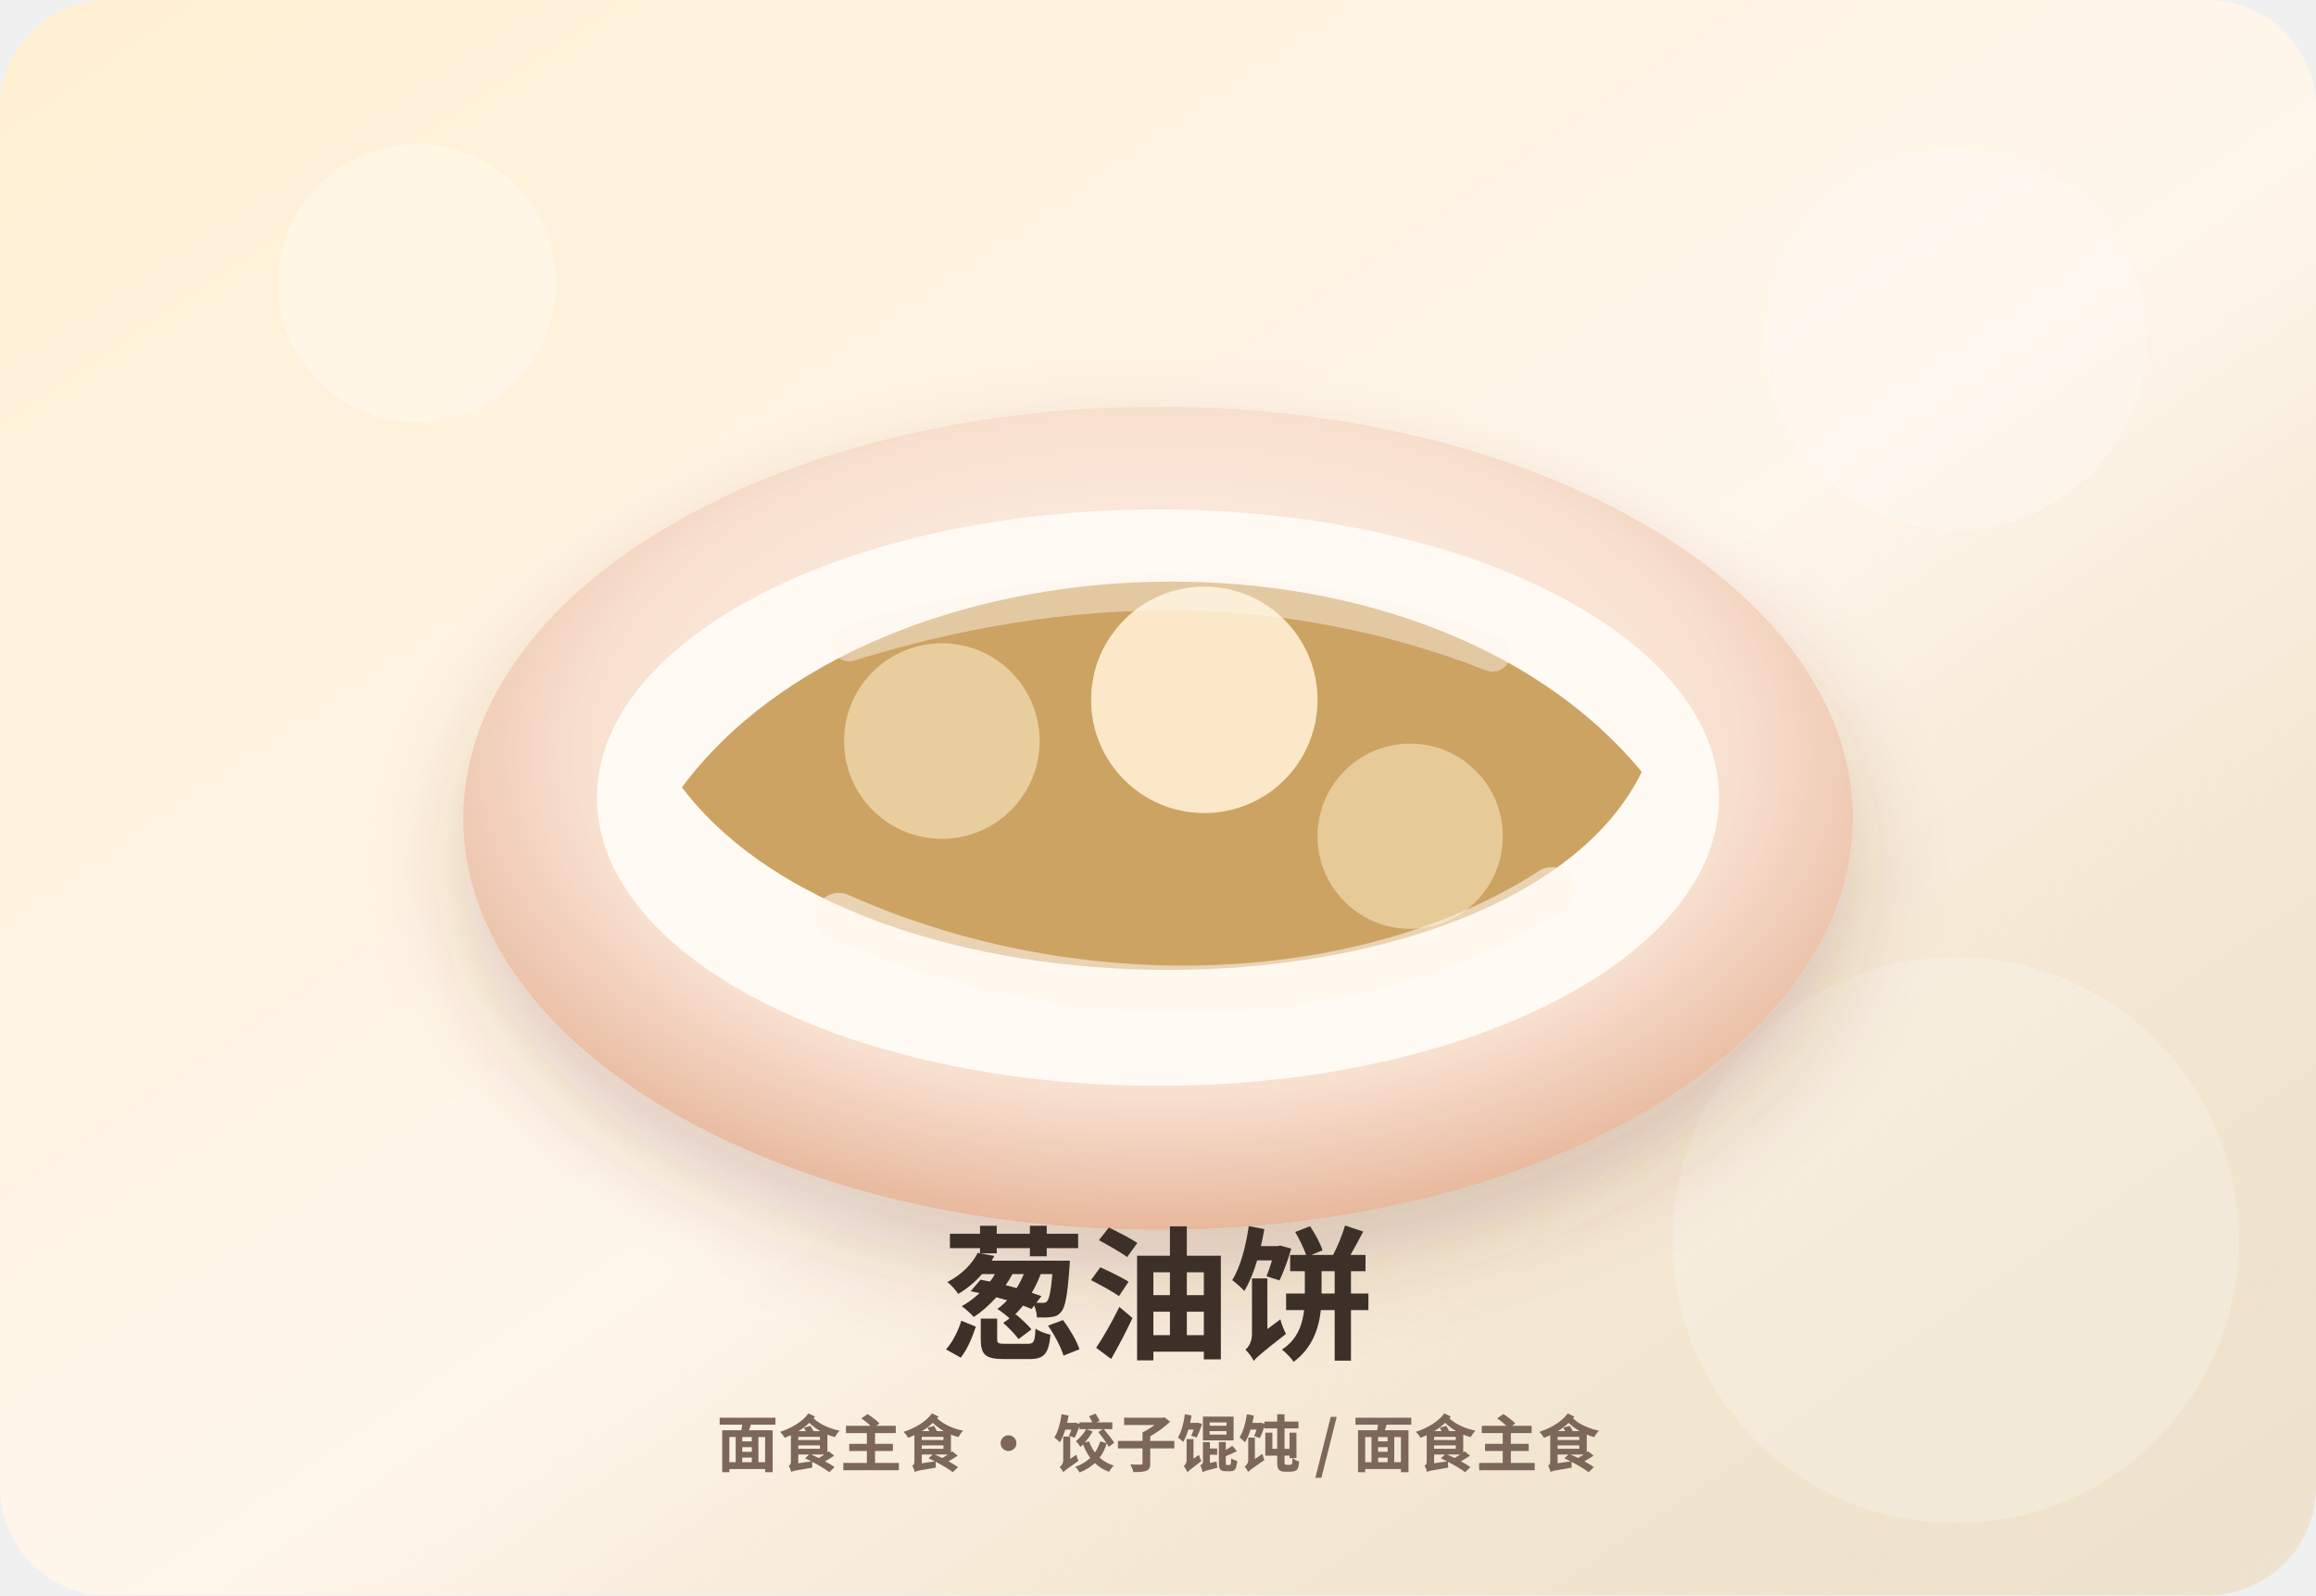
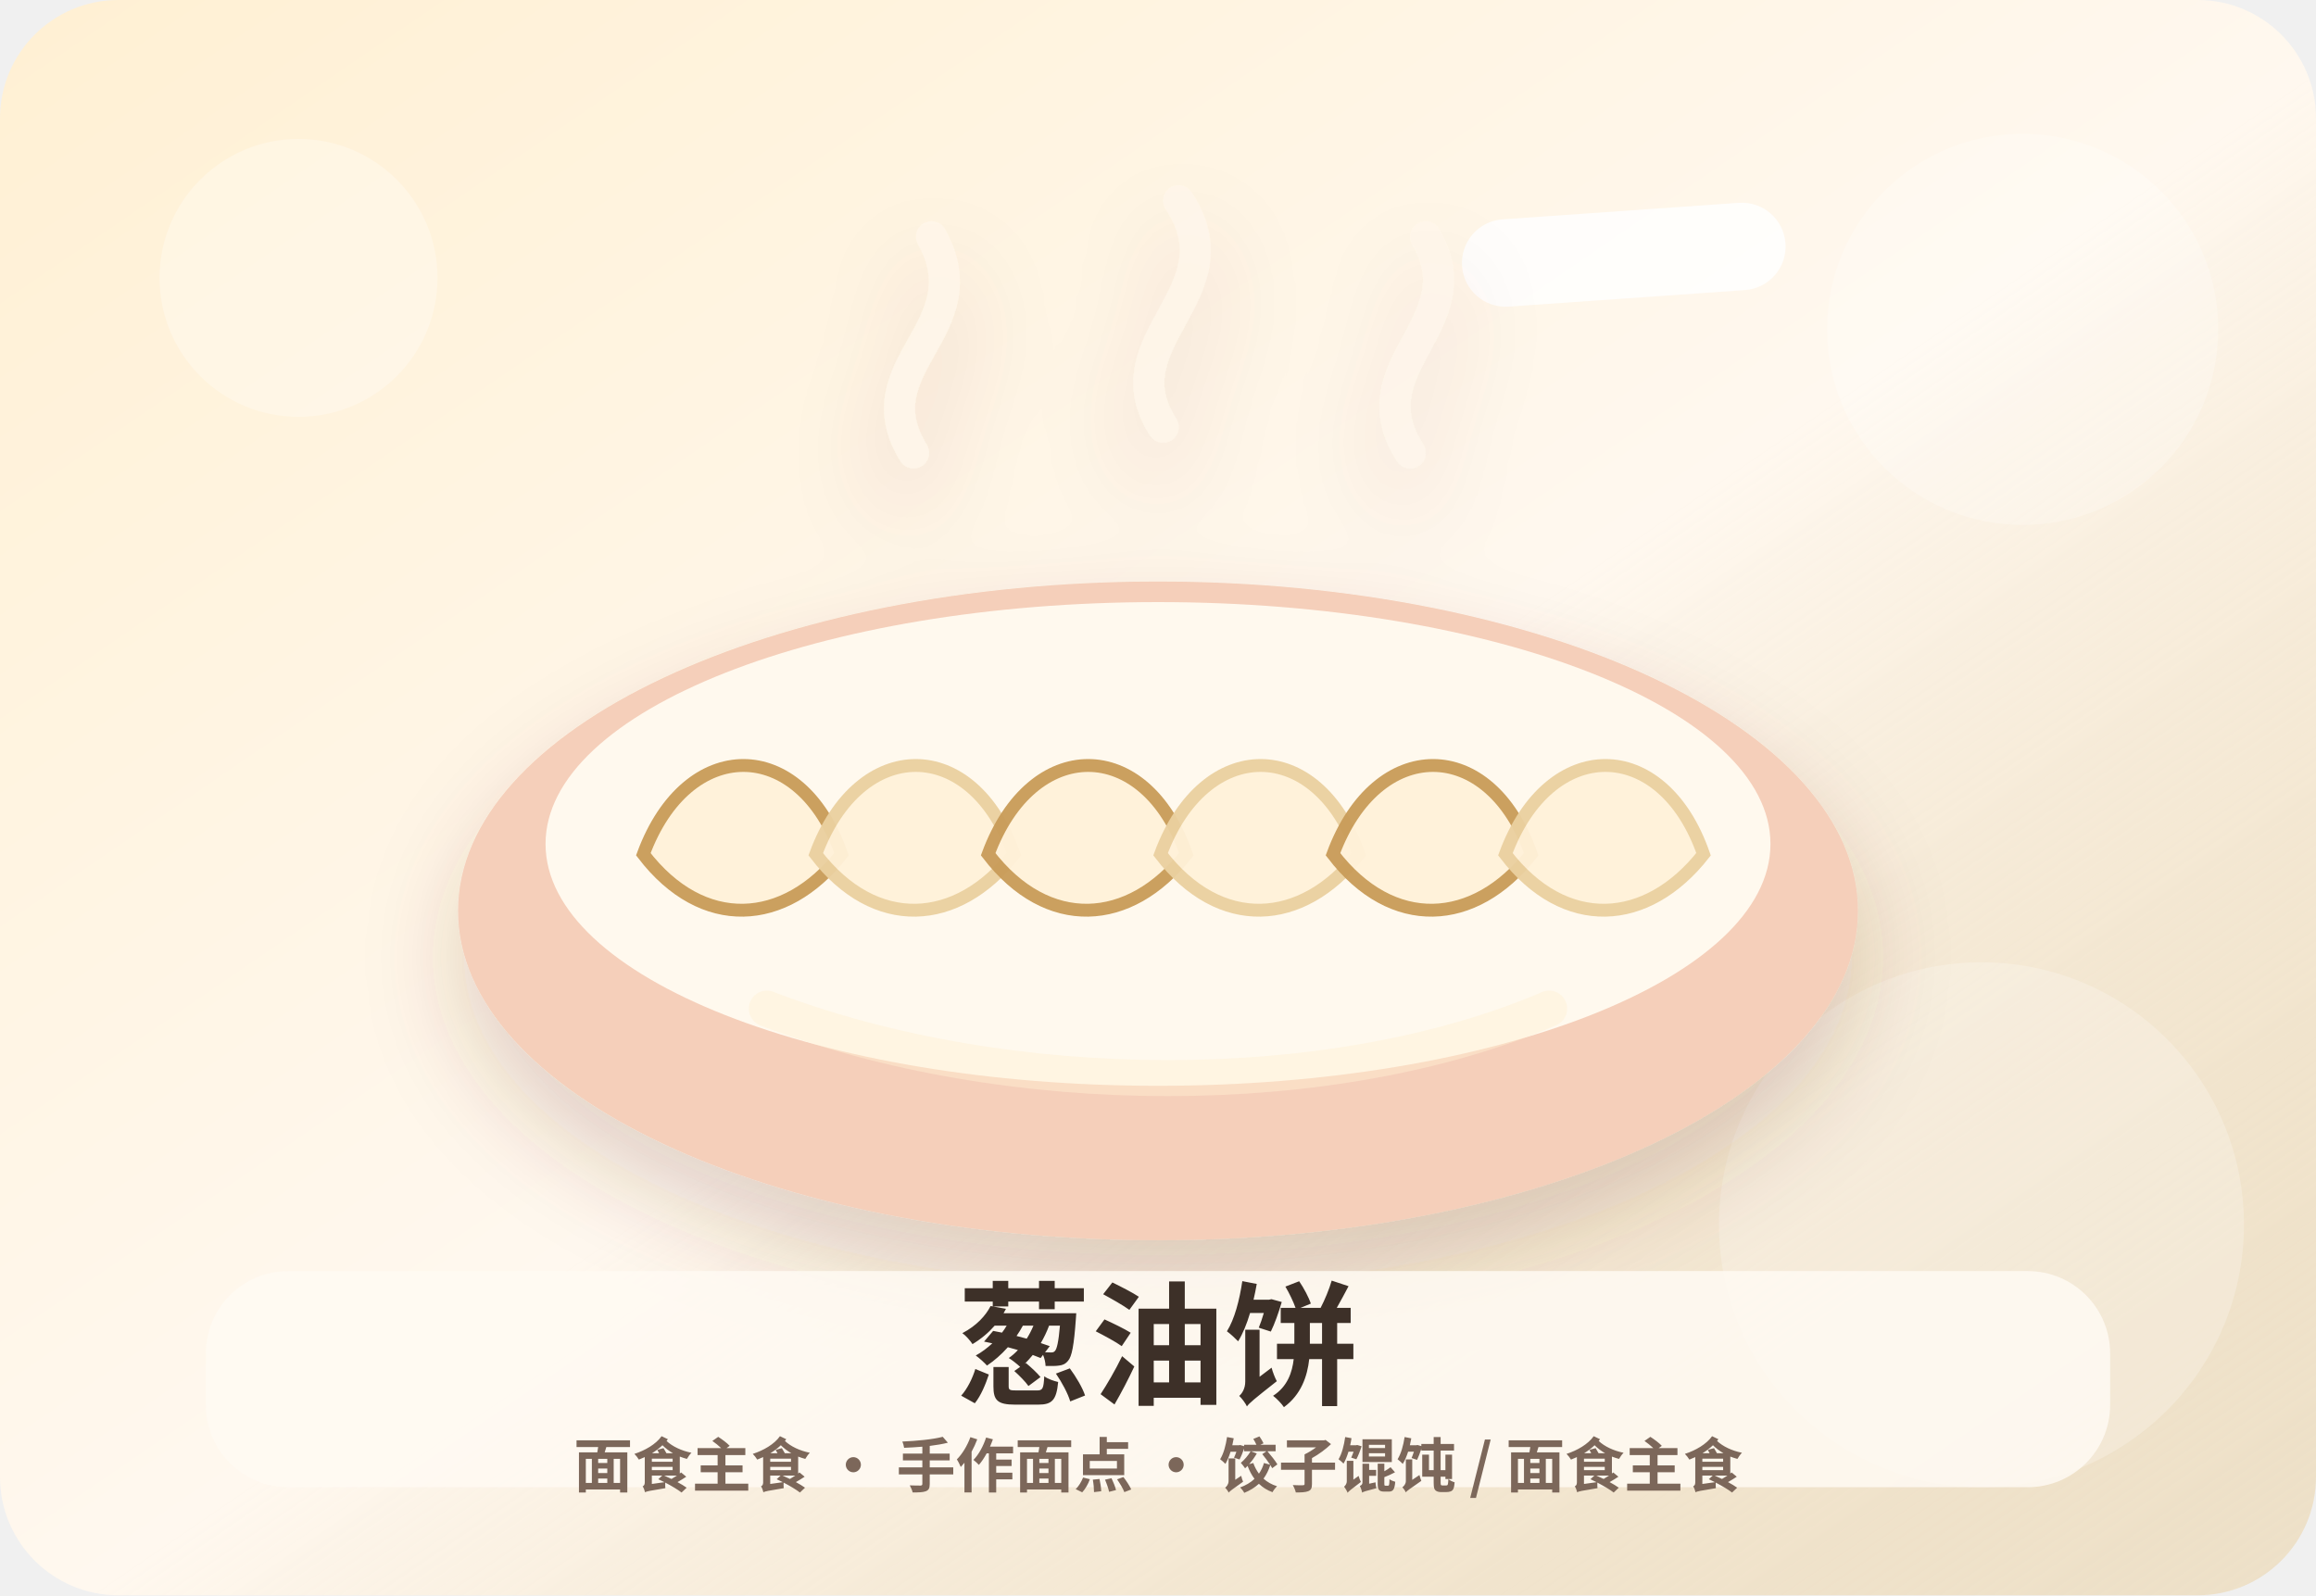
<svg xmlns="http://www.w3.org/2000/svg" width="900" height="620" viewBox="0 0 900 620">
  <defs>
    <linearGradient id="bg" x1="0" x2="1" y1="0" y2="1">
      <stop offset="0%" stop-color="#fff0d3" />
-       <stop offset="54%" stop-color="#fff6ec" />
-       <stop offset="100%" stop-color="#ead0a0" stop-opacity="0.42" />
+       <stop offset="52%" stop-color="#fff8ef" />
+       <stop offset="100%" stop-color="#ead0a0" stop-opacity="0.5" />
    </linearGradient>
-     <radialGradient id="plate" cx="50%" cy="42%" r="58%">
-       <stop offset="0%" stop-color="#fffaf3" />
-       <stop offset="72%" stop-color="#f8e0cf" />
-       <stop offset="100%" stop-color="#e8b99e" />
-     </radialGradient>
    <filter id="shadow" x="-20%" y="-20%" width="140%" height="140%">
-       <feDropShadow dx="0" dy="18" stdDeviation="18" flood-color="#6f3d2d" flood-opacity="0.22" />
+       <feDropShadow dx="0" dy="18" stdDeviation="18" flood-color="#6f3d2d" flood-opacity="0.2" />
    </filter>
  </defs>
-   <rect width="900" height="620" rx="42" fill="url(#bg)" />
-   <circle cx="162" cy="110" r="54" fill="#ffffff" opacity="0.28" />
-   <circle cx="760" cy="132" r="74" fill="#ffffff" opacity="0.22" />
-   <circle cx="760" cy="482" r="110" fill="#ffffff" opacity="0.2" />
+   <rect width="900" height="620" rx="46" fill="url(#bg)" />
+   <circle cx="116" cy="108" r="54" fill="#ffffff" opacity="0.27" />
+   <circle cx="786" cy="128" r="76" fill="#ffffff" opacity="0.22" />
+   <circle cx="770" cy="476" r="102" fill="#ffffff" opacity="0.22" />
+   <rect x="568" y="82" width="126" height="34" rx="17" fill="#ffffff" opacity="0.82" transform="rotate(-4 631 99)" />
  <g filter="url(#shadow)">
-     <ellipse cx="450" cy="318" rx="270" ry="160" fill="url(#plate)" />
-     <ellipse cx="450" cy="310" rx="218" ry="112" fill="#fffaf4" />
-     <path d="M265 306 C340 205 552 196 638 300 C590 398 340 405 265 306Z" fill="#c89b58" opacity="0.92" />
-     <circle cx="366" cy="288" r="38" fill="#ead0a0" opacity="0.95" />
-     <circle cx="468" cy="272" r="44" fill="#fff0d3" opacity="0.9" />
-     <circle cx="548" cy="325" r="36" fill="#ead0a0" opacity="0.88" />
-     <path d="M326 356 C420 398 532 392 603 346" fill="none" stroke="#fff6ec" stroke-width="18" stroke-linecap="round" opacity="0.58" />
-     <path d="M330 250 C414 224 498 222 580 254" fill="none" stroke="#fff6ec" stroke-width="14" stroke-linecap="round" opacity="0.46" />
+     <path d="M355 176 C334 142 382 128 362 92" fill="none" stroke="#fff6ec" stroke-width="12" stroke-linecap="round" opacity="0.72" />
+     <path d="M452 166 C430 132 482 114 458 78" fill="none" stroke="#fff6ec" stroke-width="12" stroke-linecap="round" opacity="0.64" />
+     <path d="M548 176 C526 142 574 126 554 92" fill="none" stroke="#fff6ec" stroke-width="12" stroke-linecap="round" opacity="0.58" />
+     <ellipse cx="450" cy="354" rx="272" ry="128" fill="#f5cfba" />
+     <ellipse cx="450" cy="328" rx="238" ry="94" fill="#fff9ee" />
+     <path d="M250 332 C267 286 311 286 327 332 C305 360 273 362 250 332Z" fill="#fff1d9" stroke="#c89b58" stroke-width="5" opacity="0.95" />
+     <path d="M317 332 C334 286 378 286 394 332 C372 360 340 362 317 332Z" fill="#fff1d9" stroke="#ead0a0" stroke-width="5" opacity="0.95" />
+     <path d="M384 332 C401 286 445 286 461 332 C439 360 407 362 384 332Z" fill="#fff1d9" stroke="#c89b58" stroke-width="5" opacity="0.95" />
+     <path d="M451 332 C468 286 512 286 528 332 C506 360 474 362 451 332Z" fill="#fff1d9" stroke="#ead0a0" stroke-width="5" opacity="0.95" />
+     <path d="M518 332 C535 286 579 286 595 332 C573 360 541 362 518 332Z" fill="#fff1d9" stroke="#c89b58" stroke-width="5" opacity="0.95" />
+     <path d="M585 332 C602 286 646 286 662 332 C640 360 608 362 585 332Z" fill="#fff1d9" stroke="#ead0a0" stroke-width="5" opacity="0.95" />
+     <path d="M298 392 C392 428 518 428 602 392" fill="none" stroke="#fff0d3" stroke-width="14" stroke-linecap="round" opacity="0.45" />
  </g>
  <g font-family="PingFang SC, Microsoft YaHei, Noto Sans CJK SC, Arial, sans-serif" text-anchor="middle">
-     <text x="450" y="524" font-size="56" font-weight="800" fill="#3d3028">葱油饼</text>
-     <text x="450" y="570" font-size="24" font-weight="600" fill="#7c675a">面食主食 · 饺子馄饨 / 面食主食</text>
+     <rect x="80" y="494" width="740" height="84" rx="32" fill="#fffaf3" opacity="0.84" />
+     <text x="450" y="542" font-size="52" font-weight="800" fill="#3d3028">葱油饼</text>
+     <text x="450" y="578" font-size="23" font-weight="600" fill="#7c675a">面食主食 · 手作面点 · 饺子馄饨 / 面食主食</text>
  </g>
</svg>
